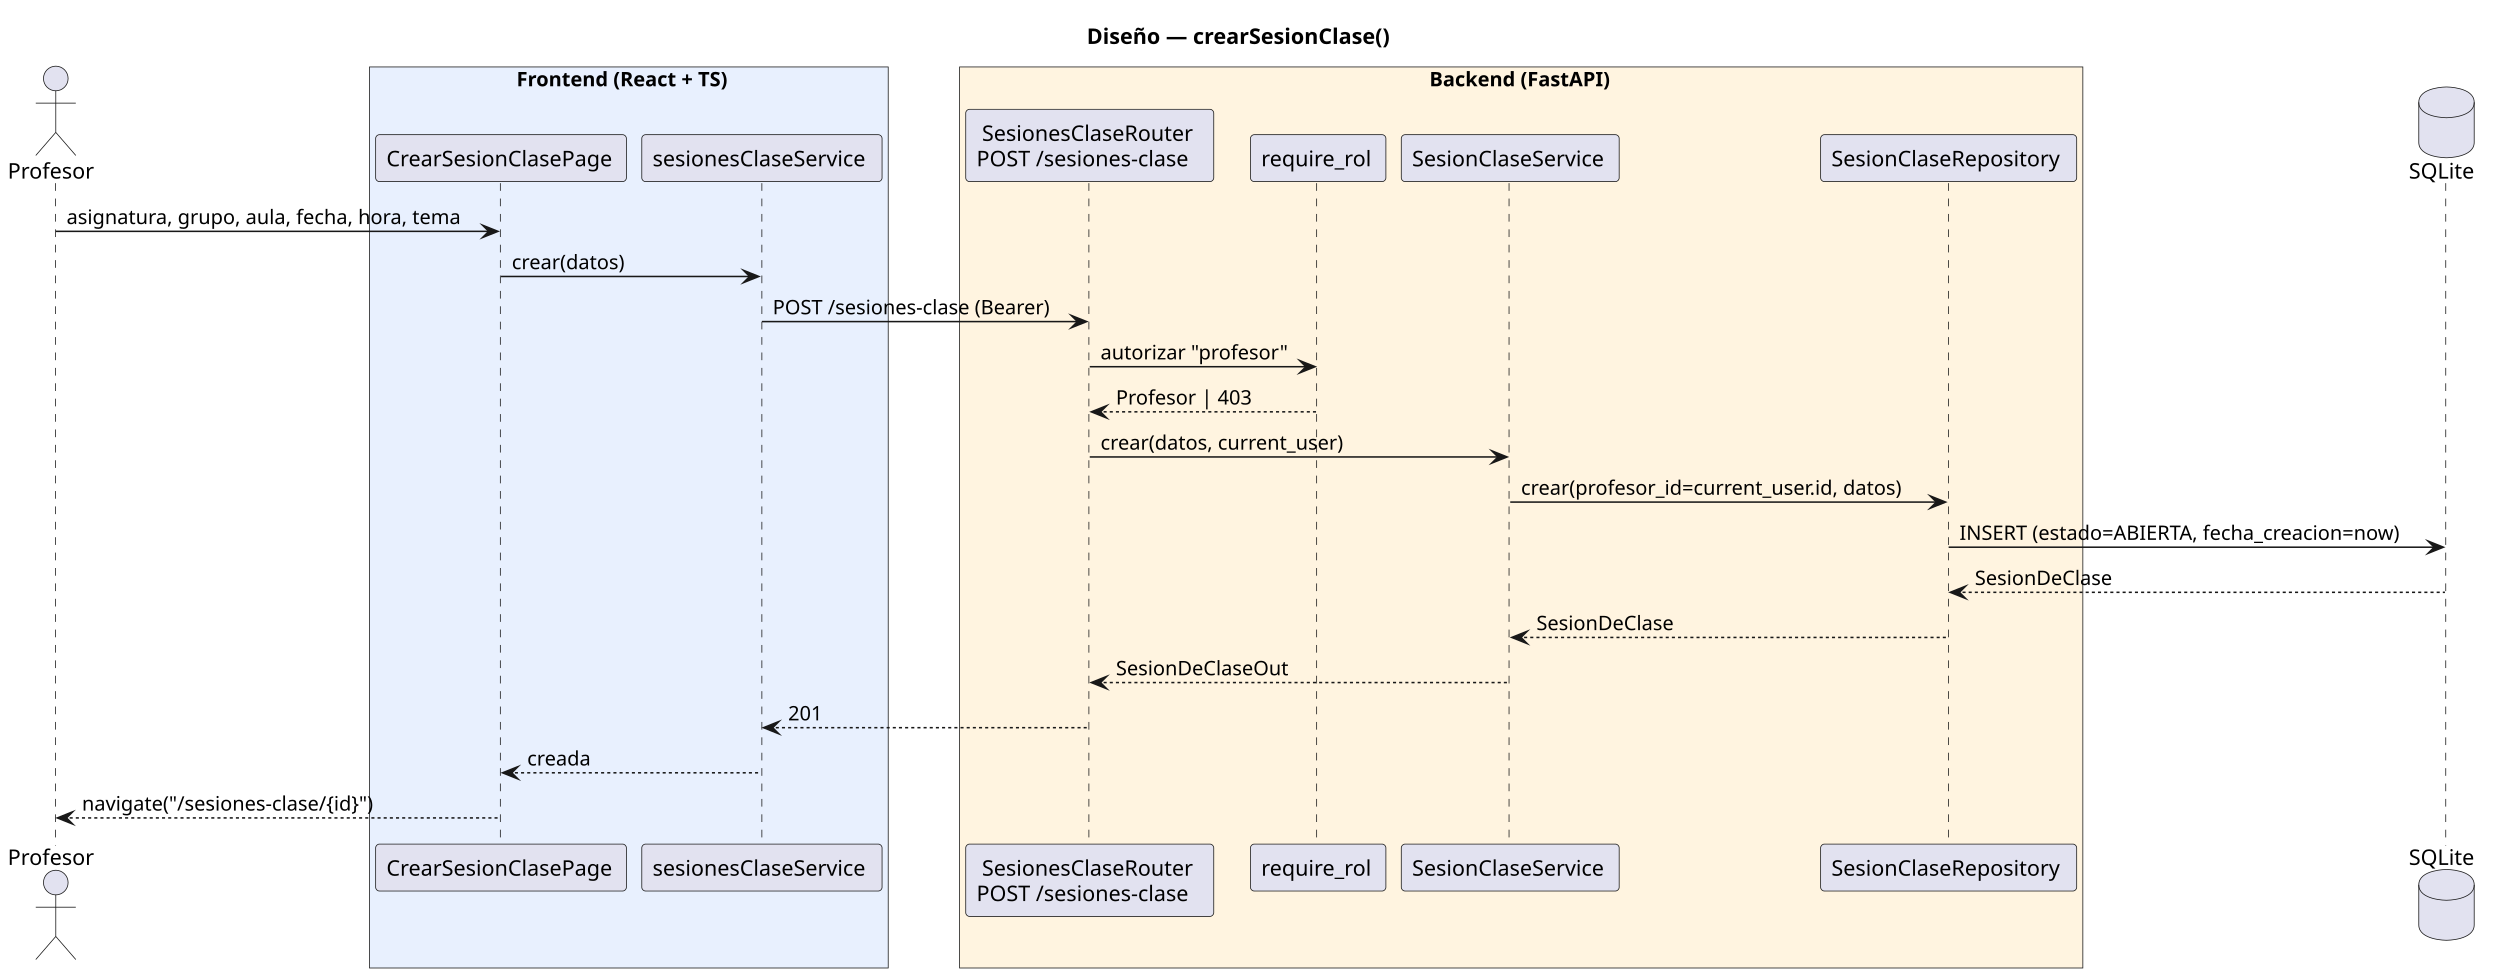
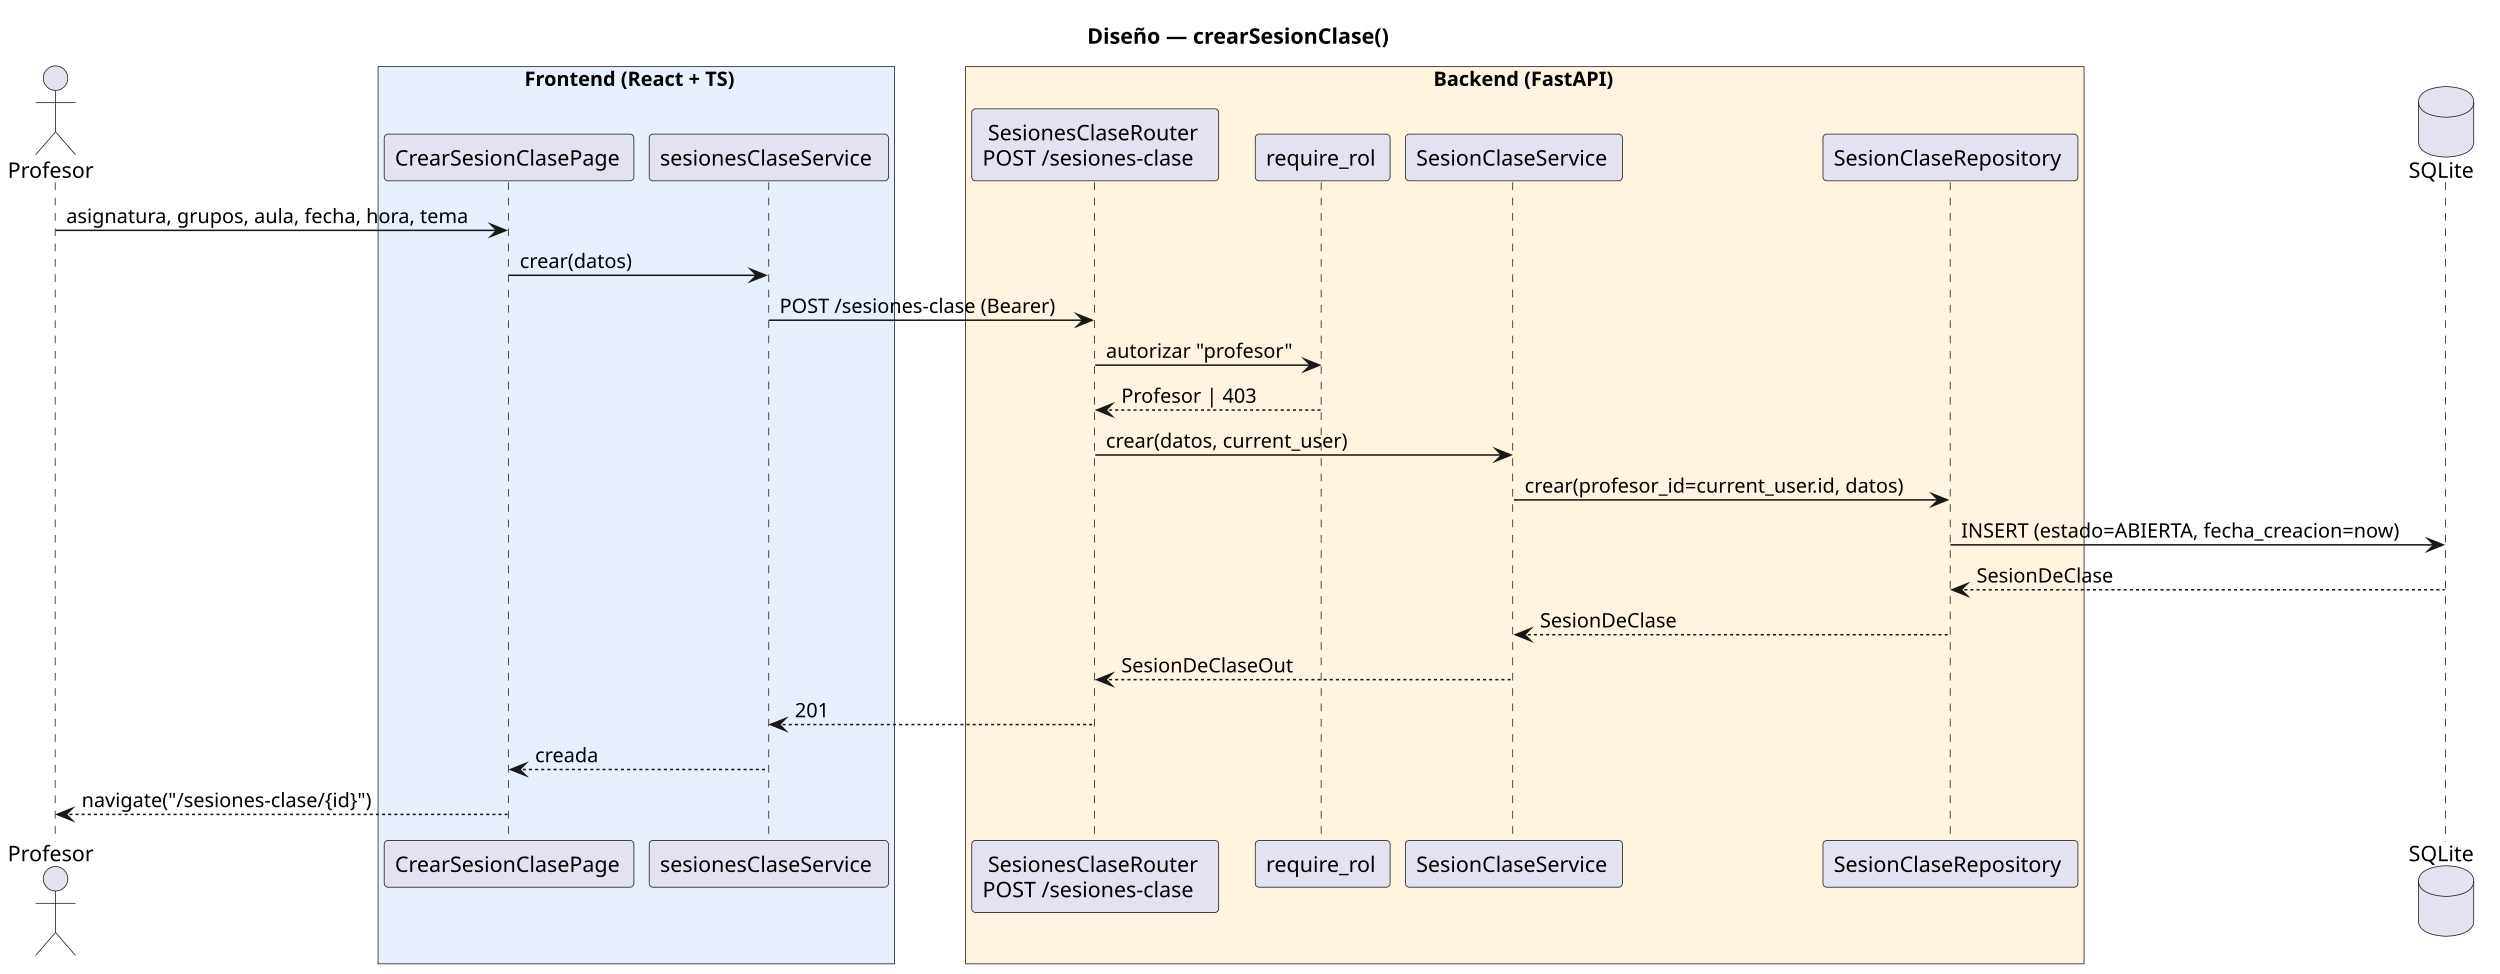
- <svg xmlns="http://www.w3.org/2000/svg" contentStyleType="text/css" data-diagram-type="SEQUENCE" height="635px" preserveAspectRatio="none" style="width:1624px;height:635px;background:#FFFFFF;" version="1.1" viewBox="0 0 1624 635" width="1624px" zoomAndPan="magnify">
+ <svg xmlns="http://www.w3.org/2000/svg" contentStyleType="text/css" data-diagram-type="SEQUENCE" height="635px" preserveAspectRatio="none" style="width:1631px;height:635px;background:#FFFFFF;" version="1.1" viewBox="0 0 1631 635" width="1631px" zoomAndPan="magnify">
  <defs />
  <g>
    <g class="title" data-source-line="1">
-       <text fill="#000000" font-family="sans-serif" font-size="14" font-weight="700" lengthAdjust="spacing" textLength="205.81" x="705.956" y="28.535">Diseño — crearSesionClase()</text>
-     </g>
-     <rect fill="#E8F0FE" height="585.324" style="stroke:#181818;stroke-width:0.5;" width="336.965" x="240.02" y="43.488" />
-     <text fill="#000000" font-family="sans-serif" font-size="13" font-weight="700" lengthAdjust="spacing" textLength="145.894" x="335.555" y="56.057">Frontend (React + TS)</text>
-     <rect fill="#FFF4E0" height="585.324" style="stroke:#181818;stroke-width:0.5;" width="729.674" x="623.342" y="43.488" />
-     <text fill="#000000" font-family="sans-serif" font-size="13" font-weight="700" lengthAdjust="spacing" textLength="119.247" x="928.555" y="56.057">Backend (FastAPI)</text>
+       <text fill="#000000" font-family="sans-serif" font-size="14" font-weight="700" lengthAdjust="spacing" textLength="205.81" x="709.27" y="28.535">Diseño — crearSesionClase()</text>
+     </g>
+     <rect fill="#E8F0FE" height="585.324" style="stroke:#181818;stroke-width:0.5;" width="336.965" x="246.647" y="43.488" />
+     <text fill="#000000" font-family="sans-serif" font-size="13" font-weight="700" lengthAdjust="spacing" textLength="145.894" x="342.182" y="56.057">Frontend (React + TS)</text>
+     <rect fill="#FFF4E0" height="585.324" style="stroke:#181818;stroke-width:0.5;" width="729.674" x="629.969" y="43.488" />
+     <text fill="#000000" font-family="sans-serif" font-size="13" font-weight="700" lengthAdjust="spacing" textLength="119.247" x="935.182" y="56.057">Backend (FastAPI)</text>
    <g class="participant-lifeline" data-entity-uid="part1" data-qualified-name="P" data-source-line="3" id="part1-lifeline">
      <g>
        <rect fill="#000000" fill-opacity="0" height="430.348" width="8" x="32.239" y="118.977" />
        <line style="stroke:#181818;stroke-width:0.5;stroke-dasharray:5,5;" x1="36" x2="36" y1="118.977" y2="549.324" />
      </g>
    </g>
    <g class="participant-lifeline" data-entity-uid="part2" data-qualified-name="CP" data-source-line="6" id="part2-lifeline">
      <g>
-         <rect fill="#000000" fill-opacity="0" height="430.348" width="8" x="321.463" y="118.977" />
-         <line style="stroke:#181818;stroke-width:0.5;stroke-dasharray:5,5;" x1="325.02" x2="325.02" y1="118.977" y2="549.324" />
+         <rect fill="#000000" fill-opacity="0" height="430.348" width="8" x="328.09" y="118.977" />
+         <line style="stroke:#181818;stroke-width:0.5;stroke-dasharray:5,5;" x1="331.647" x2="331.647" y1="118.977" y2="549.324" />
      </g>
    </g>
    <g class="participant-lifeline" data-entity-uid="part3" data-qualified-name="SS" data-source-line="7" id="part3-lifeline">
      <g>
-         <rect fill="#000000" fill-opacity="0" height="430.348" width="8" x="490.946" y="118.977" />
-         <line style="stroke:#181818;stroke-width:0.5;stroke-dasharray:5,5;" x1="494.907" x2="494.907" y1="118.977" y2="549.324" />
+         <rect fill="#000000" fill-opacity="0" height="430.348" width="8" x="497.573" y="118.977" />
+         <line style="stroke:#181818;stroke-width:0.5;stroke-dasharray:5,5;" x1="501.534" x2="501.534" y1="118.977" y2="549.324" />
      </g>
    </g>
    <g class="participant-lifeline" data-entity-uid="part4" data-qualified-name="SR" data-source-line="11" id="part4-lifeline">
      <g>
-         <rect fill="#000000" fill-opacity="0" height="430.348" width="8" x="703.896" y="118.977" />
-         <line style="stroke:#181818;stroke-width:0.5;stroke-dasharray:5,5;" x1="707.342" x2="707.342" y1="118.977" y2="549.324" />
+         <rect fill="#000000" fill-opacity="0" height="430.348" width="8" x="710.523" y="118.977" />
+         <line style="stroke:#181818;stroke-width:0.5;stroke-dasharray:5,5;" x1="713.969" x2="713.969" y1="118.977" y2="549.324" />
      </g>
    </g>
    <g class="participant-lifeline" data-entity-uid="part5" data-qualified-name="RR" data-source-line="12" id="part5-lifeline">
      <g>
-         <rect fill="#000000" fill-opacity="0" height="430.348" width="8" x="852.285" y="118.977" />
-         <line style="stroke:#181818;stroke-width:0.5;stroke-dasharray:5,5;" x1="855.296" x2="855.296" y1="118.977" y2="549.324" />
+         <rect fill="#000000" fill-opacity="0" height="430.348" width="8" x="858.912" y="118.977" />
+         <line style="stroke:#181818;stroke-width:0.5;stroke-dasharray:5,5;" x1="861.923" x2="861.923" y1="118.977" y2="549.324" />
      </g>
    </g>
    <g class="participant-lifeline" data-entity-uid="part6" data-qualified-name="SCS" data-source-line="13" id="part6-lifeline">
      <g>
-         <rect fill="#000000" fill-opacity="0" height="430.348" width="8" x="977.047" y="118.977" />
-         <line style="stroke:#181818;stroke-width:0.5;stroke-dasharray:5,5;" x1="980.274" x2="980.274" y1="118.977" y2="549.324" />
+         <rect fill="#000000" fill-opacity="0" height="430.348" width="8" x="983.674" y="118.977" />
+         <line style="stroke:#181818;stroke-width:0.5;stroke-dasharray:5,5;" x1="986.901" x2="986.901" y1="118.977" y2="549.324" />
      </g>
    </g>
    <g class="participant-lifeline" data-entity-uid="part7" data-qualified-name="SCR" data-source-line="14" id="part7-lifeline">
      <g>
-         <rect fill="#000000" fill-opacity="0" height="430.348" width="8" x="1261.847" y="118.977" />
-         <line style="stroke:#181818;stroke-width:0.5;stroke-dasharray:5,5;" x1="1265.677" x2="1265.677" y1="118.977" y2="549.324" />
+         <rect fill="#000000" fill-opacity="0" height="430.348" width="8" x="1268.474" y="118.977" />
+         <line style="stroke:#181818;stroke-width:0.5;stroke-dasharray:5,5;" x1="1272.304" x2="1272.304" y1="118.977" y2="549.324" />
      </g>
    </g>
    <g class="participant-lifeline" data-entity-uid="part8" data-qualified-name="DB" data-source-line="17" id="part8-lifeline">
      <g>
-         <rect fill="#000000" fill-opacity="0" height="430.348" width="8" x="1585.24" y="118.977" />
-         <line style="stroke:#181818;stroke-width:0.5;stroke-dasharray:5,5;" x1="1588.758" x2="1588.758" y1="118.977" y2="549.324" />
+         <rect fill="#000000" fill-opacity="0" height="430.348" width="8" x="1591.867" y="118.977" />
+         <line style="stroke:#181818;stroke-width:0.5;stroke-dasharray:5,5;" x1="1595.385" x2="1595.385" y1="118.977" y2="549.324" />
      </g>
    </g>
    <g class="participant participant-head" data-entity-uid="part1" data-qualified-name="P" data-source-line="3" id="part1-head">
      <text fill="#000000" font-family="sans-serif" font-size="14" lengthAdjust="spacing" textLength="56.478" x="5" y="116.023">Profesor</text>
      <ellipse cx="36.239" cy="50.988" fill="#E2E2F0" rx="8" ry="8" style="stroke:#181818;stroke-width:0.5;" />
      <path d="M36.239,58.988 L36.239,85.988 M23.239,66.988 L49.239,66.988 M36.239,85.988 L23.239,100.988 M36.239,85.988 L49.239,100.988" fill="none" style="stroke:#181818;stroke-width:0.5;" />
    </g>
    <g class="participant participant-tail" data-entity-uid="part1" data-qualified-name="P" data-source-line="3" id="part1-tail">
      <text fill="#000000" font-family="sans-serif" font-size="14" lengthAdjust="spacing" textLength="56.478" x="5" y="561.859">Profesor</text>
      <ellipse cx="36.239" cy="573.312" fill="#E2E2F0" rx="8" ry="8" style="stroke:#181818;stroke-width:0.5;" />
      <path d="M36.239,581.312 L36.239,608.312 M23.239,589.312 L49.239,589.312 M36.239,608.312 L23.239,623.312 M36.239,608.312 L49.239,623.312" fill="none" style="stroke:#181818;stroke-width:0.5;" />
    </g>
    <g class="participant participant-head" data-entity-uid="part2" data-qualified-name="CP" data-source-line="6" id="part2-head">
-       <rect fill="#E2E2F0" height="30.488" rx="2.5" ry="2.5" style="stroke:#181818;stroke-width:0.5;" width="162.887" x="244.02" y="87.488" />
-       <text fill="#000000" font-family="sans-serif" font-size="14" lengthAdjust="spacing" textLength="148.887" x="251.02" y="108.023">CrearSesionClasePage</text>
+       <rect fill="#E2E2F0" height="30.488" rx="2.5" ry="2.5" style="stroke:#181818;stroke-width:0.5;" width="162.887" x="250.647" y="87.488" />
+       <text fill="#000000" font-family="sans-serif" font-size="14" lengthAdjust="spacing" textLength="148.887" x="257.647" y="108.023">CrearSesionClasePage</text>
    </g>
    <g class="participant participant-tail" data-entity-uid="part2" data-qualified-name="CP" data-source-line="6" id="part2-tail">
-       <rect fill="#E2E2F0" height="30.488" rx="2.5" ry="2.5" style="stroke:#181818;stroke-width:0.5;" width="162.887" x="244.02" y="548.324" />
-       <text fill="#000000" font-family="sans-serif" font-size="14" lengthAdjust="spacing" textLength="148.887" x="251.02" y="568.859">CrearSesionClasePage</text>
+       <rect fill="#E2E2F0" height="30.488" rx="2.5" ry="2.5" style="stroke:#181818;stroke-width:0.5;" width="162.887" x="250.647" y="548.324" />
+       <text fill="#000000" font-family="sans-serif" font-size="14" lengthAdjust="spacing" textLength="148.887" x="257.647" y="568.859">CrearSesionClasePage</text>
    </g>
    <g class="participant participant-head" data-entity-uid="part3" data-qualified-name="SS" data-source-line="7" id="part3-head">
-       <rect fill="#E2E2F0" height="30.488" rx="2.5" ry="2.5" style="stroke:#181818;stroke-width:0.5;" width="156.078" x="416.907" y="87.488" />
-       <text fill="#000000" font-family="sans-serif" font-size="14" lengthAdjust="spacing" textLength="142.078" x="423.907" y="108.023">sesionesClaseService</text>
+       <rect fill="#E2E2F0" height="30.488" rx="2.5" ry="2.5" style="stroke:#181818;stroke-width:0.5;" width="156.078" x="423.534" y="87.488" />
+       <text fill="#000000" font-family="sans-serif" font-size="14" lengthAdjust="spacing" textLength="142.078" x="430.534" y="108.023">sesionesClaseService</text>
    </g>
    <g class="participant participant-tail" data-entity-uid="part3" data-qualified-name="SS" data-source-line="7" id="part3-tail">
-       <rect fill="#E2E2F0" height="30.488" rx="2.5" ry="2.5" style="stroke:#181818;stroke-width:0.5;" width="156.078" x="416.907" y="548.324" />
-       <text fill="#000000" font-family="sans-serif" font-size="14" lengthAdjust="spacing" textLength="142.078" x="423.907" y="568.859">sesionesClaseService</text>
+       <rect fill="#E2E2F0" height="30.488" rx="2.5" ry="2.5" style="stroke:#181818;stroke-width:0.5;" width="156.078" x="423.534" y="548.324" />
+       <text fill="#000000" font-family="sans-serif" font-size="14" lengthAdjust="spacing" textLength="142.078" x="430.534" y="568.859">sesionesClaseService</text>
    </g>
    <g class="participant participant-head" data-entity-uid="part4" data-qualified-name="SR" data-source-line="11" id="part4-head">
-       <rect fill="#E2E2F0" height="46.977" rx="2.5" ry="2.5" style="stroke:#181818;stroke-width:0.5;" width="161.109" x="627.342" y="71" />
-       <text fill="#000000" font-family="sans-serif" font-size="14" lengthAdjust="spacing" textLength="140.055" x="637.869" y="91.535">SesionesClaseRouter</text>
-       <text fill="#000000" font-family="sans-serif" font-size="14" lengthAdjust="spacing" textLength="147.109" x="634.342" y="108.023">POST /sesiones-clase</text>
+       <rect fill="#E2E2F0" height="46.977" rx="2.5" ry="2.5" style="stroke:#181818;stroke-width:0.5;" width="161.109" x="633.969" y="71" />
+       <text fill="#000000" font-family="sans-serif" font-size="14" lengthAdjust="spacing" textLength="140.055" x="644.496" y="91.535">SesionesClaseRouter</text>
+       <text fill="#000000" font-family="sans-serif" font-size="14" lengthAdjust="spacing" textLength="147.109" x="640.969" y="108.023">POST /sesiones-clase</text>
    </g>
    <g class="participant participant-tail" data-entity-uid="part4" data-qualified-name="SR" data-source-line="11" id="part4-tail">
-       <rect fill="#E2E2F0" height="46.977" rx="2.5" ry="2.5" style="stroke:#181818;stroke-width:0.5;" width="161.109" x="627.342" y="548.324" />
-       <text fill="#000000" font-family="sans-serif" font-size="14" lengthAdjust="spacing" textLength="140.055" x="637.869" y="568.859">SesionesClaseRouter</text>
-       <text fill="#000000" font-family="sans-serif" font-size="14" lengthAdjust="spacing" textLength="147.109" x="634.342" y="585.348">POST /sesiones-clase</text>
+       <rect fill="#E2E2F0" height="46.977" rx="2.5" ry="2.5" style="stroke:#181818;stroke-width:0.5;" width="161.109" x="633.969" y="548.324" />
+       <text fill="#000000" font-family="sans-serif" font-size="14" lengthAdjust="spacing" textLength="140.055" x="644.496" y="568.859">SesionesClaseRouter</text>
+       <text fill="#000000" font-family="sans-serif" font-size="14" lengthAdjust="spacing" textLength="147.109" x="640.969" y="585.348">POST /sesiones-clase</text>
    </g>
    <g class="participant participant-head" data-entity-uid="part5" data-qualified-name="RR" data-source-line="12" id="part5-head">
-       <rect fill="#E2E2F0" height="30.488" rx="2.5" ry="2.5" style="stroke:#181818;stroke-width:0.5;" width="87.978" x="812.296" y="87.488" />
-       <text fill="#000000" font-family="sans-serif" font-size="14" lengthAdjust="spacing" textLength="73.978" x="819.296" y="108.023">require_rol</text>
+       <rect fill="#E2E2F0" height="30.488" rx="2.5" ry="2.5" style="stroke:#181818;stroke-width:0.5;" width="87.978" x="818.923" y="87.488" />
+       <text fill="#000000" font-family="sans-serif" font-size="14" lengthAdjust="spacing" textLength="73.978" x="825.923" y="108.023">require_rol</text>
    </g>
    <g class="participant participant-tail" data-entity-uid="part5" data-qualified-name="RR" data-source-line="12" id="part5-tail">
-       <rect fill="#E2E2F0" height="30.488" rx="2.5" ry="2.5" style="stroke:#181818;stroke-width:0.5;" width="87.978" x="812.296" y="548.324" />
-       <text fill="#000000" font-family="sans-serif" font-size="14" lengthAdjust="spacing" textLength="73.978" x="819.296" y="568.859">require_rol</text>
+       <rect fill="#E2E2F0" height="30.488" rx="2.5" ry="2.5" style="stroke:#181818;stroke-width:0.5;" width="87.978" x="818.923" y="548.324" />
+       <text fill="#000000" font-family="sans-serif" font-size="14" lengthAdjust="spacing" textLength="73.978" x="825.923" y="568.859">require_rol</text>
    </g>
    <g class="participant participant-head" data-entity-uid="part6" data-qualified-name="SCS" data-source-line="13" id="part6-head">
-       <rect fill="#E2E2F0" height="30.488" rx="2.5" ry="2.5" style="stroke:#181818;stroke-width:0.5;" width="141.545" x="910.274" y="87.488" />
-       <text fill="#000000" font-family="sans-serif" font-size="14" lengthAdjust="spacing" textLength="127.545" x="917.274" y="108.023">SesionClaseService</text>
+       <rect fill="#E2E2F0" height="30.488" rx="2.5" ry="2.5" style="stroke:#181818;stroke-width:0.5;" width="141.545" x="916.901" y="87.488" />
+       <text fill="#000000" font-family="sans-serif" font-size="14" lengthAdjust="spacing" textLength="127.545" x="923.901" y="108.023">SesionClaseService</text>
    </g>
    <g class="participant participant-tail" data-entity-uid="part6" data-qualified-name="SCS" data-source-line="13" id="part6-tail">
-       <rect fill="#E2E2F0" height="30.488" rx="2.5" ry="2.5" style="stroke:#181818;stroke-width:0.5;" width="141.545" x="910.274" y="548.324" />
-       <text fill="#000000" font-family="sans-serif" font-size="14" lengthAdjust="spacing" textLength="127.545" x="917.274" y="568.859">SesionClaseService</text>
+       <rect fill="#E2E2F0" height="30.488" rx="2.5" ry="2.5" style="stroke:#181818;stroke-width:0.5;" width="141.545" x="916.901" y="548.324" />
+       <text fill="#000000" font-family="sans-serif" font-size="14" lengthAdjust="spacing" textLength="127.545" x="923.901" y="568.859">SesionClaseService</text>
    </g>
    <g class="participant participant-head" data-entity-uid="part7" data-qualified-name="SCR" data-source-line="14" id="part7-head">
-       <rect fill="#E2E2F0" height="30.488" rx="2.5" ry="2.5" style="stroke:#181818;stroke-width:0.5;" width="166.339" x="1182.677" y="87.488" />
-       <text fill="#000000" font-family="sans-serif" font-size="14" lengthAdjust="spacing" textLength="152.339" x="1189.677" y="108.023">SesionClaseRepository</text>
+       <rect fill="#E2E2F0" height="30.488" rx="2.5" ry="2.5" style="stroke:#181818;stroke-width:0.5;" width="166.339" x="1189.304" y="87.488" />
+       <text fill="#000000" font-family="sans-serif" font-size="14" lengthAdjust="spacing" textLength="152.339" x="1196.304" y="108.023">SesionClaseRepository</text>
    </g>
    <g class="participant participant-tail" data-entity-uid="part7" data-qualified-name="SCR" data-source-line="14" id="part7-tail">
-       <rect fill="#E2E2F0" height="30.488" rx="2.5" ry="2.5" style="stroke:#181818;stroke-width:0.5;" width="166.339" x="1182.677" y="548.324" />
-       <text fill="#000000" font-family="sans-serif" font-size="14" lengthAdjust="spacing" textLength="152.339" x="1189.677" y="568.859">SesionClaseRepository</text>
+       <rect fill="#E2E2F0" height="30.488" rx="2.5" ry="2.5" style="stroke:#181818;stroke-width:0.5;" width="166.339" x="1189.304" y="548.324" />
+       <text fill="#000000" font-family="sans-serif" font-size="14" lengthAdjust="spacing" textLength="152.339" x="1196.304" y="568.859">SesionClaseRepository</text>
    </g>
    <g class="participant participant-head" data-entity-uid="part8" data-qualified-name="DB" data-source-line="17" id="part8-head">
-       <text fill="#000000" font-family="sans-serif" font-size="14" lengthAdjust="spacing" textLength="42.964" x="1564.758" y="116.023">SQLite</text>
-       <path d="M1571.24,66.488 C1571.24,56.488 1589.24,56.488 1589.24,56.488 C1589.24,56.488 1607.24,56.488 1607.24,66.488 L1607.24,92.488 C1607.24,102.488 1589.24,102.488 1589.24,102.488 C1589.24,102.488 1571.24,102.488 1571.24,92.488 L1571.24,66.488" fill="#E2E2F0" style="stroke:#181818;stroke-width:0.5;" />
-       <path d="M1571.24,66.488 C1571.24,76.488 1589.24,76.488 1589.24,76.488 C1589.24,76.488 1607.24,76.488 1607.24,66.488" fill="none" style="stroke:#181818;stroke-width:0.5;" />
+       <text fill="#000000" font-family="sans-serif" font-size="14" lengthAdjust="spacing" textLength="42.964" x="1571.385" y="116.023">SQLite</text>
+       <path d="M1577.867,66.488 C1577.867,56.488 1595.867,56.488 1595.867,56.488 C1595.867,56.488 1613.867,56.488 1613.867,66.488 L1613.867,92.488 C1613.867,102.488 1595.867,102.488 1595.867,102.488 C1595.867,102.488 1577.867,102.488 1577.867,92.488 L1577.867,66.488" fill="#E2E2F0" style="stroke:#181818;stroke-width:0.5;" />
+       <path d="M1577.867,66.488 C1577.867,76.488 1595.867,76.488 1595.867,76.488 C1595.867,76.488 1613.867,76.488 1613.867,66.488" fill="none" style="stroke:#181818;stroke-width:0.5;" />
    </g>
    <g class="participant participant-tail" data-entity-uid="part8" data-qualified-name="DB" data-source-line="17" id="part8-tail">
-       <text fill="#000000" font-family="sans-serif" font-size="14" lengthAdjust="spacing" textLength="42.964" x="1564.758" y="561.859">SQLite</text>
-       <path d="M1571.24,574.812 C1571.24,564.812 1589.24,564.812 1589.24,564.812 C1589.24,564.812 1607.24,564.812 1607.24,574.812 L1607.24,600.812 C1607.24,610.812 1589.24,610.812 1589.24,610.812 C1589.24,610.812 1571.24,610.812 1571.24,600.812 L1571.24,574.812" fill="#E2E2F0" style="stroke:#181818;stroke-width:0.5;" />
-       <path d="M1571.24,574.812 C1571.24,584.812 1589.24,584.812 1589.24,584.812 C1589.24,584.812 1607.24,584.812 1607.24,574.812" fill="none" style="stroke:#181818;stroke-width:0.5;" />
+       <text fill="#000000" font-family="sans-serif" font-size="14" lengthAdjust="spacing" textLength="42.964" x="1571.385" y="561.859">SQLite</text>
+       <path d="M1577.867,574.812 C1577.867,564.812 1595.867,564.812 1595.867,564.812 C1595.867,564.812 1613.867,564.812 1613.867,574.812 L1613.867,600.812 C1613.867,610.812 1595.867,610.812 1595.867,610.812 C1595.867,610.812 1577.867,610.812 1577.867,600.812 L1577.867,574.812" fill="#E2E2F0" style="stroke:#181818;stroke-width:0.5;" />
+       <path d="M1577.867,574.812 C1577.867,584.812 1595.867,584.812 1595.867,584.812 C1595.867,584.812 1613.867,584.812 1613.867,574.812" fill="none" style="stroke:#181818;stroke-width:0.5;" />
    </g>
    <g class="message" data-entity-1="part1" data-entity-2="part2" data-source-line="19" id="msg1">
-       <polygon fill="#181818" points="313.463,146.287,323.463,150.287,313.463,154.287,317.463,150.287" style="stroke:#181818;stroke-width:1;stroke-linejoin:miter;stroke-miterlimit:10;" />
-       <line style="stroke:#181818;stroke-width:1;" x1="36.239" x2="319.463" y1="150.287" y2="150.287" />
-       <text fill="#000000" font-family="sans-serif" font-size="13" lengthAdjust="spacing" textLength="265.224" x="43.239" y="145.545">asignatura, grupo, aula, fecha, hora, tema</text>
+       <polygon fill="#181818" points="320.09,146.287,330.09,150.287,320.09,154.287,324.09,150.287" style="stroke:#181818;stroke-width:1;stroke-linejoin:miter;stroke-miterlimit:10;" />
+       <line style="stroke:#181818;stroke-width:1;" x1="36.239" x2="326.09" y1="150.287" y2="150.287" />
+       <text fill="#000000" font-family="sans-serif" font-size="13" lengthAdjust="spacing" textLength="271.851" x="43.239" y="145.545">asignatura, grupos, aula, fecha, hora, tema</text>
    </g>
    <g class="message" data-entity-1="part2" data-entity-2="part3" data-source-line="20" id="msg2">
-       <polygon fill="#181818" points="482.946,175.598,492.946,179.598,482.946,183.598,486.946,179.598" style="stroke:#181818;stroke-width:1;stroke-linejoin:miter;stroke-miterlimit:10;" />
-       <line style="stroke:#181818;stroke-width:1;" x1="325.463" x2="488.946" y1="179.598" y2="179.598" />
-       <text fill="#000000" font-family="sans-serif" font-size="13" lengthAdjust="spacing" textLength="75.01" x="332.463" y="174.856">crear(datos)</text>
+       <polygon fill="#181818" points="489.573,175.598,499.573,179.598,489.573,183.598,493.573,179.598" style="stroke:#181818;stroke-width:1;stroke-linejoin:miter;stroke-miterlimit:10;" />
+       <line style="stroke:#181818;stroke-width:1;" x1="332.09" x2="495.573" y1="179.598" y2="179.598" />
+       <text fill="#000000" font-family="sans-serif" font-size="13" lengthAdjust="spacing" textLength="75.01" x="339.09" y="174.856">crear(datos)</text>
    </g>
    <g class="message" data-entity-1="part3" data-entity-2="part4" data-source-line="21" id="msg3">
-       <polygon fill="#181818" points="695.896,204.908,705.896,208.908,695.896,212.908,699.896,208.908" style="stroke:#181818;stroke-width:1;stroke-linejoin:miter;stroke-miterlimit:10;" />
-       <line style="stroke:#181818;stroke-width:1;" x1="494.946" x2="701.896" y1="208.908" y2="208.908" />
-       <text fill="#000000" font-family="sans-serif" font-size="13" lengthAdjust="spacing" textLength="188.951" x="501.946" y="204.166">POST /sesiones-clase (Bearer)</text>
+       <polygon fill="#181818" points="702.523,204.908,712.523,208.908,702.523,212.908,706.523,208.908" style="stroke:#181818;stroke-width:1;stroke-linejoin:miter;stroke-miterlimit:10;" />
+       <line style="stroke:#181818;stroke-width:1;" x1="501.573" x2="708.523" y1="208.908" y2="208.908" />
+       <text fill="#000000" font-family="sans-serif" font-size="13" lengthAdjust="spacing" textLength="188.951" x="508.573" y="204.166">POST /sesiones-clase (Bearer)</text>
    </g>
    <g class="message" data-entity-1="part4" data-entity-2="part5" data-source-line="22" id="msg4">
-       <polygon fill="#181818" points="844.285,234.219,854.285,238.219,844.285,242.219,848.285,238.219" style="stroke:#181818;stroke-width:1;stroke-linejoin:miter;stroke-miterlimit:10;" />
-       <line style="stroke:#181818;stroke-width:1;" x1="707.896" x2="850.285" y1="238.219" y2="238.219" />
-       <text fill="#000000" font-family="sans-serif" font-size="13" lengthAdjust="spacing" textLength="124.389" x="714.896" y="233.477">autorizar "profesor"</text>
+       <polygon fill="#181818" points="850.912,234.219,860.912,238.219,850.912,242.219,854.912,238.219" style="stroke:#181818;stroke-width:1;stroke-linejoin:miter;stroke-miterlimit:10;" />
+       <line style="stroke:#181818;stroke-width:1;" x1="714.523" x2="856.912" y1="238.219" y2="238.219" />
+       <text fill="#000000" font-family="sans-serif" font-size="13" lengthAdjust="spacing" textLength="124.389" x="721.523" y="233.477">autorizar "profesor"</text>
    </g>
    <g class="message" data-entity-1="part5" data-entity-2="part4" data-source-line="23" id="msg5">
-       <polygon fill="#181818" points="718.896,263.529,708.896,267.529,718.896,271.529,714.896,267.529" style="stroke:#181818;stroke-width:1;stroke-linejoin:miter;stroke-miterlimit:10;" />
-       <line style="stroke:#181818;stroke-width:1;stroke-dasharray:2,2;" x1="712.896" x2="855.285" y1="267.529" y2="267.529" />
-       <text fill="#000000" font-family="sans-serif" font-size="13" lengthAdjust="spacing" textLength="90.188" x="724.896" y="262.787">Profesor | 403</text>
+       <polygon fill="#181818" points="725.523,263.529,715.523,267.529,725.523,271.529,721.523,267.529" style="stroke:#181818;stroke-width:1;stroke-linejoin:miter;stroke-miterlimit:10;" />
+       <line style="stroke:#181818;stroke-width:1;stroke-dasharray:2,2;" x1="719.523" x2="861.912" y1="267.529" y2="267.529" />
+       <text fill="#000000" font-family="sans-serif" font-size="13" lengthAdjust="spacing" textLength="90.188" x="731.523" y="262.787">Profesor | 403</text>
    </g>
    <g class="message" data-entity-1="part4" data-entity-2="part6" data-source-line="24" id="msg6">
-       <polygon fill="#181818" points="969.047,292.84,979.047,296.84,969.047,300.84,973.047,296.84" style="stroke:#181818;stroke-width:1;stroke-linejoin:miter;stroke-miterlimit:10;" />
-       <line style="stroke:#181818;stroke-width:1;" x1="707.896" x2="975.047" y1="296.84" y2="296.84" />
-       <text fill="#000000" font-family="sans-serif" font-size="13" lengthAdjust="spacing" textLength="162.532" x="714.896" y="292.098">crear(datos, current_user)</text>
+       <polygon fill="#181818" points="975.674,292.84,985.674,296.84,975.674,300.84,979.674,296.84" style="stroke:#181818;stroke-width:1;stroke-linejoin:miter;stroke-miterlimit:10;" />
+       <line style="stroke:#181818;stroke-width:1;" x1="714.523" x2="981.674" y1="296.84" y2="296.84" />
+       <text fill="#000000" font-family="sans-serif" font-size="13" lengthAdjust="spacing" textLength="162.532" x="721.523" y="292.098">crear(datos, current_user)</text>
    </g>
    <g class="message" data-entity-1="part6" data-entity-2="part7" data-source-line="25" id="msg7">
-       <polygon fill="#181818" points="1253.847,322.15,1263.847,326.15,1253.847,330.15,1257.847,326.15" style="stroke:#181818;stroke-width:1;stroke-linejoin:miter;stroke-miterlimit:10;" />
-       <line style="stroke:#181818;stroke-width:1;" x1="981.047" x2="1259.847" y1="326.15" y2="326.15" />
-       <text fill="#000000" font-family="sans-serif" font-size="13" lengthAdjust="spacing" textLength="260.8" x="988.047" y="321.408">crear(profesor_id=current_user.id, datos)</text>
+       <polygon fill="#181818" points="1260.474,322.15,1270.474,326.15,1260.474,330.15,1264.474,326.15" style="stroke:#181818;stroke-width:1;stroke-linejoin:miter;stroke-miterlimit:10;" />
+       <line style="stroke:#181818;stroke-width:1;" x1="987.674" x2="1266.474" y1="326.15" y2="326.15" />
+       <text fill="#000000" font-family="sans-serif" font-size="13" lengthAdjust="spacing" textLength="260.8" x="994.674" y="321.408">crear(profesor_id=current_user.id, datos)</text>
    </g>
    <g class="message" data-entity-1="part7" data-entity-2="part8" data-source-line="26" id="msg8">
-       <polygon fill="#181818" points="1577.24,351.461,1587.24,355.461,1577.24,359.461,1581.24,355.461" style="stroke:#181818;stroke-width:1;stroke-linejoin:miter;stroke-miterlimit:10;" />
-       <line style="stroke:#181818;stroke-width:1;" x1="1265.847" x2="1583.24" y1="355.461" y2="355.461" />
-       <text fill="#000000" font-family="sans-serif" font-size="13" lengthAdjust="spacing" textLength="299.394" x="1272.847" y="350.719">INSERT (estado=ABIERTA, fecha_creacion=now)</text>
+       <polygon fill="#181818" points="1583.867,351.461,1593.867,355.461,1583.867,359.461,1587.867,355.461" style="stroke:#181818;stroke-width:1;stroke-linejoin:miter;stroke-miterlimit:10;" />
+       <line style="stroke:#181818;stroke-width:1;" x1="1272.474" x2="1589.867" y1="355.461" y2="355.461" />
+       <text fill="#000000" font-family="sans-serif" font-size="13" lengthAdjust="spacing" textLength="299.394" x="1279.474" y="350.719">INSERT (estado=ABIERTA, fecha_creacion=now)</text>
    </g>
    <g class="message" data-entity-1="part8" data-entity-2="part7" data-source-line="27" id="msg9">
-       <polygon fill="#181818" points="1276.847,380.772,1266.847,384.772,1276.847,388.772,1272.847,384.772" style="stroke:#181818;stroke-width:1;stroke-linejoin:miter;stroke-miterlimit:10;" />
-       <line style="stroke:#181818;stroke-width:1;stroke-dasharray:2,2;" x1="1270.847" x2="1588.24" y1="384.772" y2="384.772" />
-       <text fill="#000000" font-family="sans-serif" font-size="13" lengthAdjust="spacing" textLength="91.463" x="1282.847" y="380.029">SesionDeClase</text>
+       <polygon fill="#181818" points="1283.474,380.772,1273.474,384.772,1283.474,388.772,1279.474,384.772" style="stroke:#181818;stroke-width:1;stroke-linejoin:miter;stroke-miterlimit:10;" />
+       <line style="stroke:#181818;stroke-width:1;stroke-dasharray:2,2;" x1="1277.474" x2="1594.867" y1="384.772" y2="384.772" />
+       <text fill="#000000" font-family="sans-serif" font-size="13" lengthAdjust="spacing" textLength="91.463" x="1289.474" y="380.029">SesionDeClase</text>
    </g>
    <g class="message" data-entity-1="part7" data-entity-2="part6" data-source-line="28" id="msg10">
-       <polygon fill="#181818" points="992.047,410.082,982.047,414.082,992.047,418.082,988.047,414.082" style="stroke:#181818;stroke-width:1;stroke-linejoin:miter;stroke-miterlimit:10;" />
-       <line style="stroke:#181818;stroke-width:1;stroke-dasharray:2,2;" x1="986.047" x2="1264.847" y1="414.082" y2="414.082" />
-       <text fill="#000000" font-family="sans-serif" font-size="13" lengthAdjust="spacing" textLength="91.463" x="998.047" y="409.34">SesionDeClase</text>
+       <polygon fill="#181818" points="998.674,410.082,988.674,414.082,998.674,418.082,994.674,414.082" style="stroke:#181818;stroke-width:1;stroke-linejoin:miter;stroke-miterlimit:10;" />
+       <line style="stroke:#181818;stroke-width:1;stroke-dasharray:2,2;" x1="992.674" x2="1271.474" y1="414.082" y2="414.082" />
+       <text fill="#000000" font-family="sans-serif" font-size="13" lengthAdjust="spacing" textLength="91.463" x="1004.674" y="409.34">SesionDeClase</text>
    </g>
    <g class="message" data-entity-1="part6" data-entity-2="part4" data-source-line="29" id="msg11">
-       <polygon fill="#181818" points="718.896,439.393,708.896,443.393,718.896,447.393,714.896,443.393" style="stroke:#181818;stroke-width:1;stroke-linejoin:miter;stroke-miterlimit:10;" />
-       <line style="stroke:#181818;stroke-width:1;stroke-dasharray:2,2;" x1="712.896" x2="980.047" y1="443.393" y2="443.393" />
-       <text fill="#000000" font-family="sans-serif" font-size="13" lengthAdjust="spacing" textLength="114.493" x="724.896" y="438.65">SesionDeClaseOut</text>
+       <polygon fill="#181818" points="725.523,439.393,715.523,443.393,725.523,447.393,721.523,443.393" style="stroke:#181818;stroke-width:1;stroke-linejoin:miter;stroke-miterlimit:10;" />
+       <line style="stroke:#181818;stroke-width:1;stroke-dasharray:2,2;" x1="719.523" x2="986.674" y1="443.393" y2="443.393" />
+       <text fill="#000000" font-family="sans-serif" font-size="13" lengthAdjust="spacing" textLength="114.493" x="731.523" y="438.65">SesionDeClaseOut</text>
    </g>
    <g class="message" data-entity-1="part4" data-entity-2="part3" data-source-line="30" id="msg12">
-       <polygon fill="#181818" points="505.946,468.703,495.946,472.703,505.946,476.703,501.946,472.703" style="stroke:#181818;stroke-width:1;stroke-linejoin:miter;stroke-miterlimit:10;" />
-       <line style="stroke:#181818;stroke-width:1;stroke-dasharray:2,2;" x1="499.946" x2="706.896" y1="472.703" y2="472.703" />
-       <text fill="#000000" font-family="sans-serif" font-size="13" lengthAdjust="spacing" textLength="24.661" x="511.946" y="467.961">201</text>
+       <polygon fill="#181818" points="512.573,468.703,502.573,472.703,512.573,476.703,508.573,472.703" style="stroke:#181818;stroke-width:1;stroke-linejoin:miter;stroke-miterlimit:10;" />
+       <line style="stroke:#181818;stroke-width:1;stroke-dasharray:2,2;" x1="506.573" x2="713.523" y1="472.703" y2="472.703" />
+       <text fill="#000000" font-family="sans-serif" font-size="13" lengthAdjust="spacing" textLength="24.661" x="518.573" y="467.961">201</text>
    </g>
    <g class="message" data-entity-1="part3" data-entity-2="part2" data-source-line="31" id="msg13">
-       <polygon fill="#181818" points="336.463,498.014,326.463,502.014,336.463,506.014,332.463,502.014" style="stroke:#181818;stroke-width:1;stroke-linejoin:miter;stroke-miterlimit:10;" />
-       <line style="stroke:#181818;stroke-width:1;stroke-dasharray:2,2;" x1="330.463" x2="493.946" y1="502.014" y2="502.014" />
-       <text fill="#000000" font-family="sans-serif" font-size="13" lengthAdjust="spacing" textLength="41.761" x="342.463" y="497.272">creada</text>
+       <polygon fill="#181818" points="343.09,498.014,333.09,502.014,343.09,506.014,339.09,502.014" style="stroke:#181818;stroke-width:1;stroke-linejoin:miter;stroke-miterlimit:10;" />
+       <line style="stroke:#181818;stroke-width:1;stroke-dasharray:2,2;" x1="337.09" x2="500.573" y1="502.014" y2="502.014" />
+       <text fill="#000000" font-family="sans-serif" font-size="13" lengthAdjust="spacing" textLength="41.761" x="349.09" y="497.272">creada</text>
    </g>
    <g class="message" data-entity-1="part2" data-entity-2="part1" data-source-line="32" id="msg14">
      <polygon fill="#181818" points="47.239,527.324,37.239,531.324,47.239,535.324,43.239,531.324" style="stroke:#181818;stroke-width:1;stroke-linejoin:miter;stroke-miterlimit:10;" />
-       <line style="stroke:#181818;stroke-width:1;stroke-dasharray:2,2;" x1="41.239" x2="324.463" y1="531.324" y2="531.324" />
+       <line style="stroke:#181818;stroke-width:1;stroke-dasharray:2,2;" x1="41.239" x2="331.09" y1="531.324" y2="531.324" />
      <text fill="#000000" font-family="sans-serif" font-size="13" lengthAdjust="spacing" textLength="198.485" x="53.239" y="526.582">navigate("/sesiones-clase/{id}")</text>
    </g>
  </g>
</svg>
